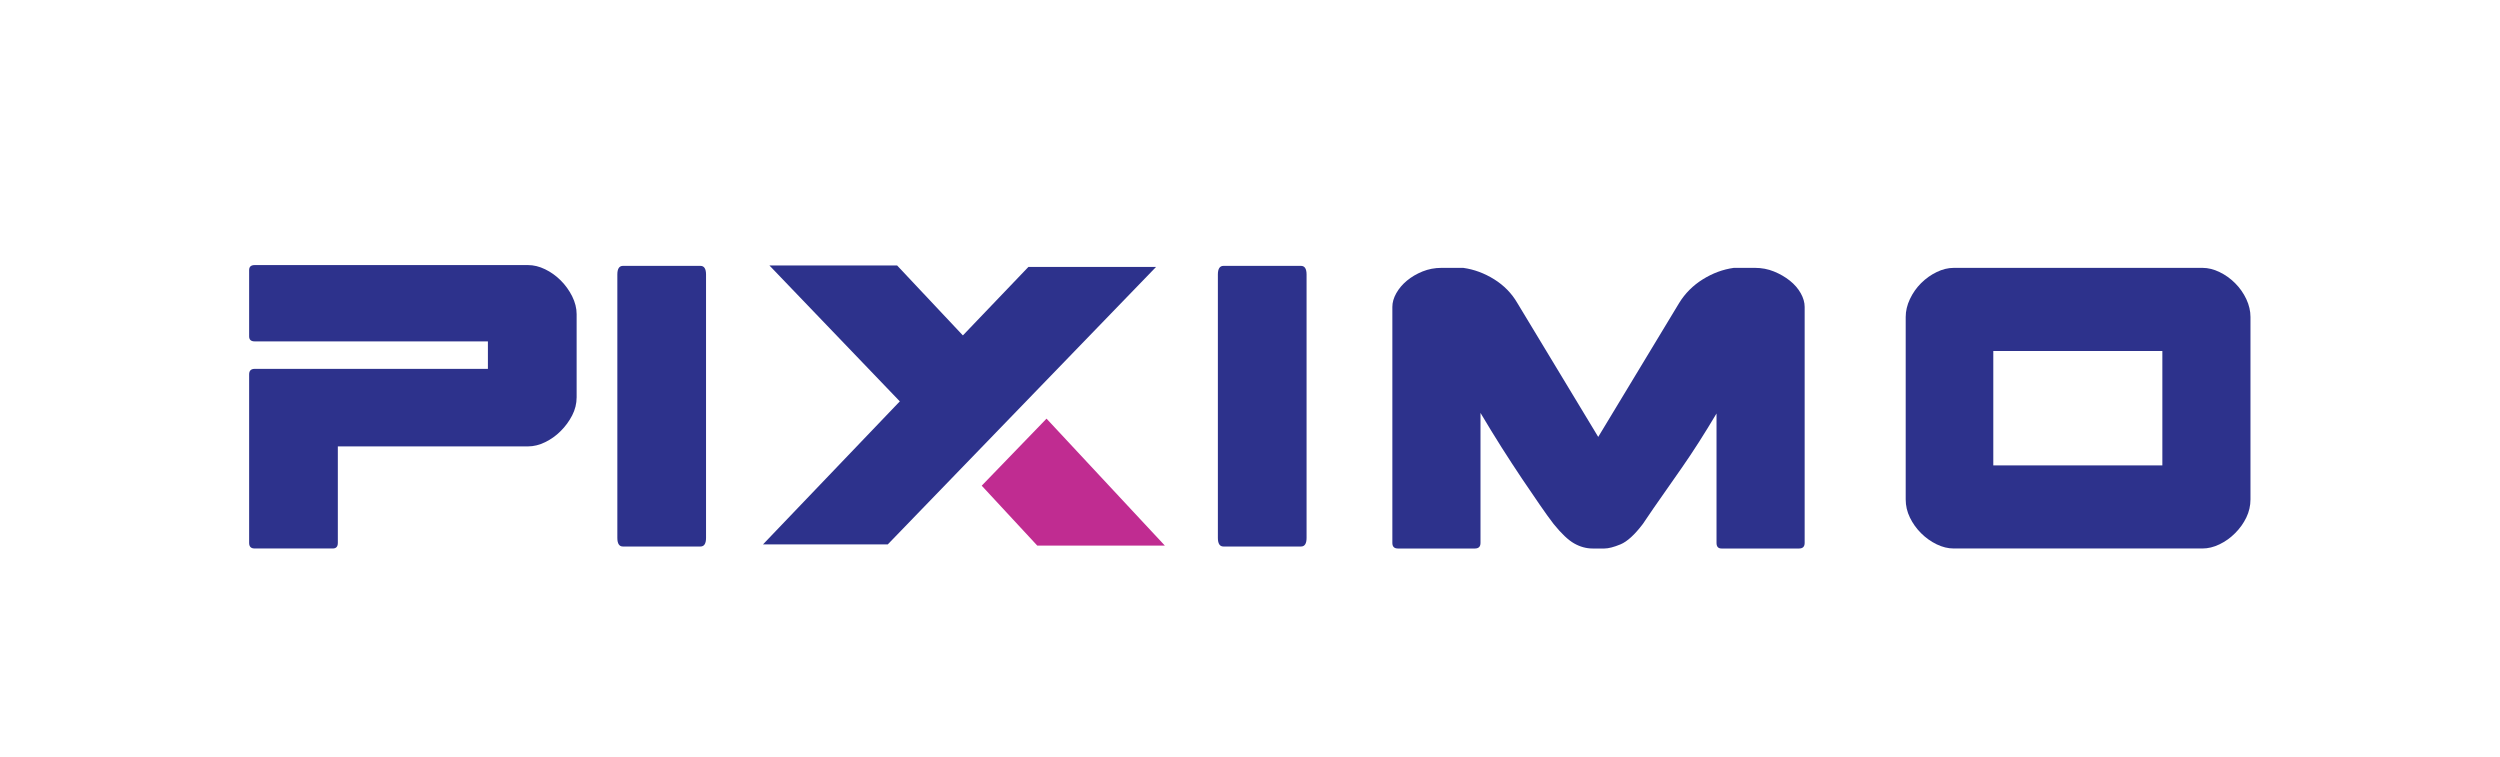
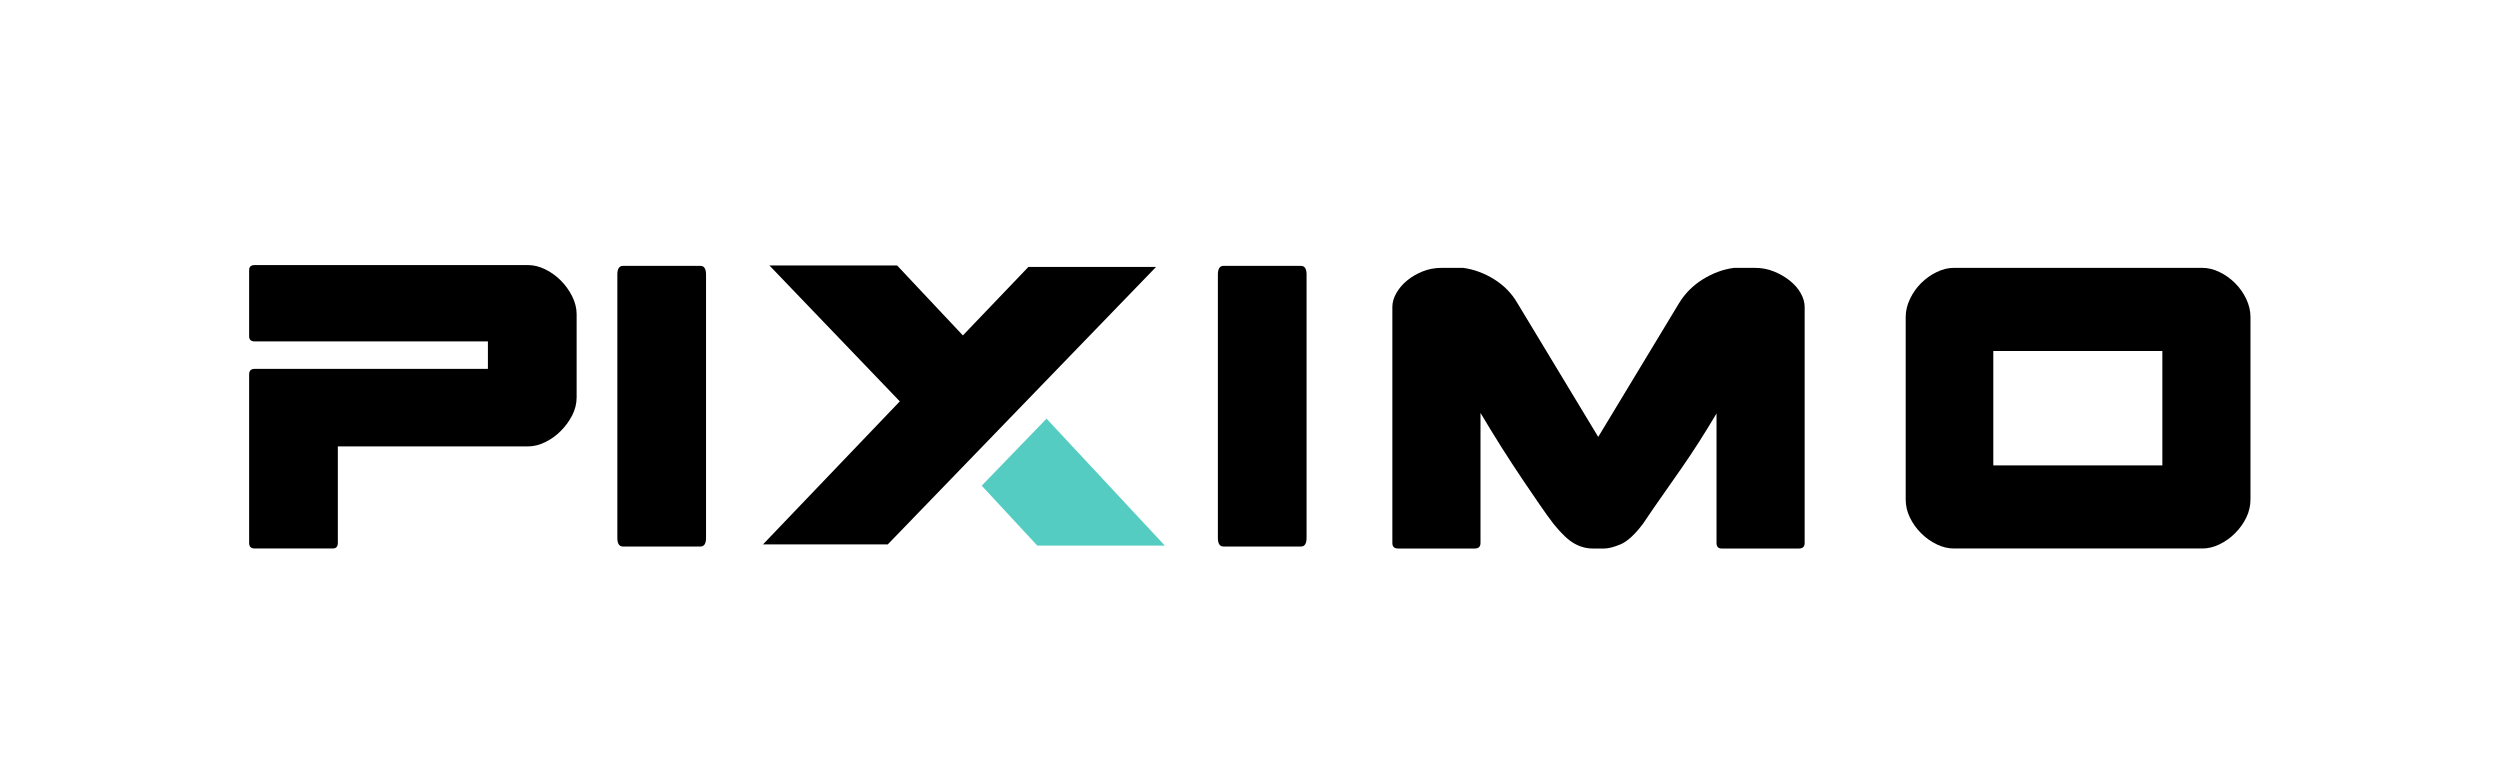
<svg xmlns="http://www.w3.org/2000/svg" version="1.1" xmlnsA="http://ns.adobe.com/AdobeSVGViewerExtensions/3.0/" x="0px" y="0px" width="314px" height="95px" viewBox="-31.291 -33.294 314 95" enable-background="new -31.291 -33.294 314 95" xml:space="preserve">
  <defs>
</defs>
-   <path fill="#2D328C" d="M0.699,13.035H29.99V9.584H0.699C0.232,9.584,0,9.373,0,8.953V0.631C0,0.211,0.232,0,0.699,0h34.334  c0.703,0,1.416,0.174,2.141,0.525c0.723,0.352,1.377,0.818,1.961,1.402c0.584,0.582,1.063,1.25,1.438,1.994  c0.371,0.75,0.561,1.498,0.561,2.244v10.441c0,0.795-0.189,1.553-0.561,2.277c-0.375,0.725-0.854,1.379-1.438,1.961  c-0.584,0.586-1.238,1.053-1.961,1.402c-0.725,0.352-1.438,0.527-2.141,0.527H11.141v12.121c0,0.469-0.211,0.701-0.631,0.701H0.699  C0.232,35.598,0,35.365,0,34.896V13.732C0,13.268,0.232,13.035,0.699,13.035z" />
-   <path fill="#2D328C" d="M57.387,1.184v33.08c0,0.723-0.234,1.084-0.699,1.084h-9.74c-0.467,0-0.701-0.361-0.701-1.084V1.184  c0-0.719,0.234-1.084,0.701-1.084h9.74C57.152,0.1,57.387,0.465,57.387,1.184z" />
-   <path fill="#2D328C" d="M132.814,1.184v33.08c0,0.723-0.234,1.084-0.699,1.084h-9.74c-0.467,0-0.701-0.361-0.701-1.084V1.184  c0-0.719,0.234-1.084,0.701-1.084h9.74C132.58,0.1,132.814,0.465,132.814,1.184z" />
-   <path fill="#2D328C" d="M153.96,35.598h-9.67c-0.467,0-0.701-0.232-0.701-0.701V5.256c0-0.561,0.162-1.133,0.49-1.717  s0.773-1.111,1.334-1.578c0.559-0.467,1.213-0.852,1.959-1.156c0.748-0.303,1.543-0.455,2.385-0.455h2.734  c1.352,0.188,2.65,0.666,3.887,1.436c1.238,0.773,2.205,1.766,2.91,2.98l10.158,16.816l10.162-16.816  c0.746-1.215,1.736-2.207,2.977-2.98c1.238-0.77,2.533-1.248,3.889-1.436h2.664c0.84,0,1.637,0.152,2.381,0.455  c0.748,0.305,1.414,0.689,2,1.156c0.582,0.467,1.037,0.994,1.365,1.578c0.326,0.584,0.49,1.156,0.49,1.717v29.641  c0,0.469-0.236,0.701-0.701,0.701h-9.738c-0.422,0-0.631-0.232-0.631-0.701V18.641c-1.5,2.521-2.945,4.787-4.346,6.797  c-1.402,2.01-2.596,3.713-3.574,5.115l-1.332,1.961c-1.029,1.355-1.961,2.209-2.803,2.561c-0.842,0.35-1.52,0.523-2.031,0.523  h-1.473c-0.793,0-1.566-0.211-2.309-0.631c-0.752-0.42-1.613-1.238-2.596-2.453c-0.467-0.605-1.041-1.4-1.717-2.381  c-0.676-0.982-1.428-2.08-2.244-3.295s-1.666-2.521-2.559-3.924c-0.885-1.402-1.775-2.848-2.66-4.346v16.328  C154.661,35.365,154.425,35.598,153.96,35.598z" />
-   <path fill="#2D328C" d="M245.344,0.35c0.701,0,1.416,0.176,2.137,0.527c0.727,0.35,1.383,0.816,1.961,1.4  c0.586,0.584,1.053,1.25,1.404,1.996c0.35,0.75,0.523,1.498,0.523,2.242v22.916c0,0.795-0.174,1.553-0.523,2.277  c-0.352,0.725-0.818,1.377-1.404,1.961c-0.578,0.586-1.234,1.053-1.961,1.404c-0.721,0.35-1.436,0.523-2.137,0.523h-31.252  c-0.701,0-1.414-0.174-2.137-0.523c-0.725-0.352-1.379-0.818-1.965-1.404c-0.584-0.584-1.047-1.236-1.398-1.961  c-0.354-0.725-0.527-1.482-0.527-2.277V6.516c0-0.744,0.174-1.492,0.527-2.242c0.352-0.746,0.814-1.412,1.398-1.996  c0.586-0.584,1.24-1.051,1.965-1.4c0.723-0.352,1.436-0.527,2.137-0.527H245.344z M240.301,10.791h-21.234v14.365h21.234V10.791z" />
-   <polyline fill="#2D328C" points="113.914,0.229 97.879,0.229 64.537,35.086 80.209,35.086 " />
-   <polyline fill="#2D328C" points="81.389,0.051 65.35,0.051 83.762,19.241 92.813,12.203 " />
-   <polygon fill="#C02C91" points="100.153,19.288 92.013,27.708 98.992,35.235 115.016,35.235 " />
+   <path fill="#000000" d="M0.699,13.035H29.99V9.584H0.699C0.232,9.584,0,9.373,0,8.953V0.631C0,0.211,0.232,0,0.699,0h34.334  c0.703,0,1.416,0.174,2.141,0.525c0.723,0.352,1.377,0.818,1.961,1.402c0.584,0.582,1.063,1.25,1.438,1.994  c0.371,0.75,0.561,1.498,0.561,2.244v10.441c0,0.795-0.189,1.553-0.561,2.277c-0.375,0.725-0.854,1.379-1.438,1.961  c-0.584,0.586-1.238,1.053-1.961,1.402c-0.725,0.352-1.438,0.527-2.141,0.527H11.141v12.121c0,0.469-0.211,0.701-0.631,0.701H0.699  C0.232,35.598,0,35.365,0,34.896V13.732C0,13.268,0.232,13.035,0.699,13.035z" />
+   <path fill="#000000" d="M57.387,1.184v33.08c0,0.723-0.234,1.084-0.699,1.084h-9.74c-0.467,0-0.701-0.361-0.701-1.084V1.184  c0-0.719,0.234-1.084,0.701-1.084h9.74C57.152,0.1,57.387,0.465,57.387,1.184z" />
+   <path fill="#000000" d="M132.814,1.184v33.08c0,0.723-0.234,1.084-0.699,1.084h-9.74c-0.467,0-0.701-0.361-0.701-1.084V1.184  c0-0.719,0.234-1.084,0.701-1.084h9.74C132.58,0.1,132.814,0.465,132.814,1.184z" />
+   <path fill="#000000" d="M153.96,35.598h-9.67c-0.467,0-0.701-0.232-0.701-0.701V5.256c0-0.561,0.162-1.133,0.49-1.717  s0.773-1.111,1.334-1.578c0.559-0.467,1.213-0.852,1.959-1.156c0.748-0.303,1.543-0.455,2.385-0.455h2.734  c1.352,0.188,2.65,0.666,3.887,1.436c1.238,0.773,2.205,1.766,2.91,2.98l10.158,16.816l10.162-16.816  c0.746-1.215,1.736-2.207,2.977-2.98c1.238-0.77,2.533-1.248,3.889-1.436h2.664c0.84,0,1.637,0.152,2.381,0.455  c0.748,0.305,1.414,0.689,2,1.156c0.582,0.467,1.037,0.994,1.365,1.578c0.326,0.584,0.49,1.156,0.49,1.717v29.641  c0,0.469-0.236,0.701-0.701,0.701h-9.738c-0.422,0-0.631-0.232-0.631-0.701V18.641c-1.5,2.521-2.945,4.787-4.346,6.797  c-1.402,2.01-2.596,3.713-3.574,5.115l-1.332,1.961c-1.029,1.355-1.961,2.209-2.803,2.561c-0.842,0.35-1.52,0.523-2.031,0.523  h-1.473c-0.793,0-1.566-0.211-2.309-0.631c-0.752-0.42-1.613-1.238-2.596-2.453c-0.467-0.605-1.041-1.4-1.717-2.381  c-0.676-0.982-1.428-2.08-2.244-3.295s-1.666-2.521-2.559-3.924c-0.885-1.402-1.775-2.848-2.66-4.346v16.328  C154.661,35.365,154.425,35.598,153.96,35.598z" />
+   <path fill="#000000" d="M245.344,0.35c0.701,0,1.416,0.176,2.137,0.527c0.727,0.35,1.383,0.816,1.961,1.4  c0.586,0.584,1.053,1.25,1.404,1.996c0.35,0.75,0.523,1.498,0.523,2.242v22.916c0,0.795-0.174,1.553-0.523,2.277  c-0.352,0.725-0.818,1.377-1.404,1.961c-0.578,0.586-1.234,1.053-1.961,1.404c-0.721,0.35-1.436,0.523-2.137,0.523h-31.252  c-0.701,0-1.414-0.174-2.137-0.523c-0.725-0.352-1.379-0.818-1.965-1.404c-0.584-0.584-1.047-1.236-1.398-1.961  c-0.354-0.725-0.527-1.482-0.527-2.277V6.516c0-0.744,0.174-1.492,0.527-2.242c0.352-0.746,0.814-1.412,1.398-1.996  c0.586-0.584,1.24-1.051,1.965-1.4c0.723-0.352,1.436-0.527,2.137-0.527H245.344z M240.301,10.791h-21.234v14.365h21.234V10.791z" />
+   <polyline fill="#000000" points="113.914,0.229 97.879,0.229 64.537,35.086 80.209,35.086 " />
+   <polyline fill="#000000" points="81.389,0.051 65.35,0.051 83.762,19.241 92.813,12.203 " />
+   <polygon fill="#55CCC2" points="100.153,19.288 92.013,27.708 98.992,35.235 115.016,35.235 " />
</svg>
